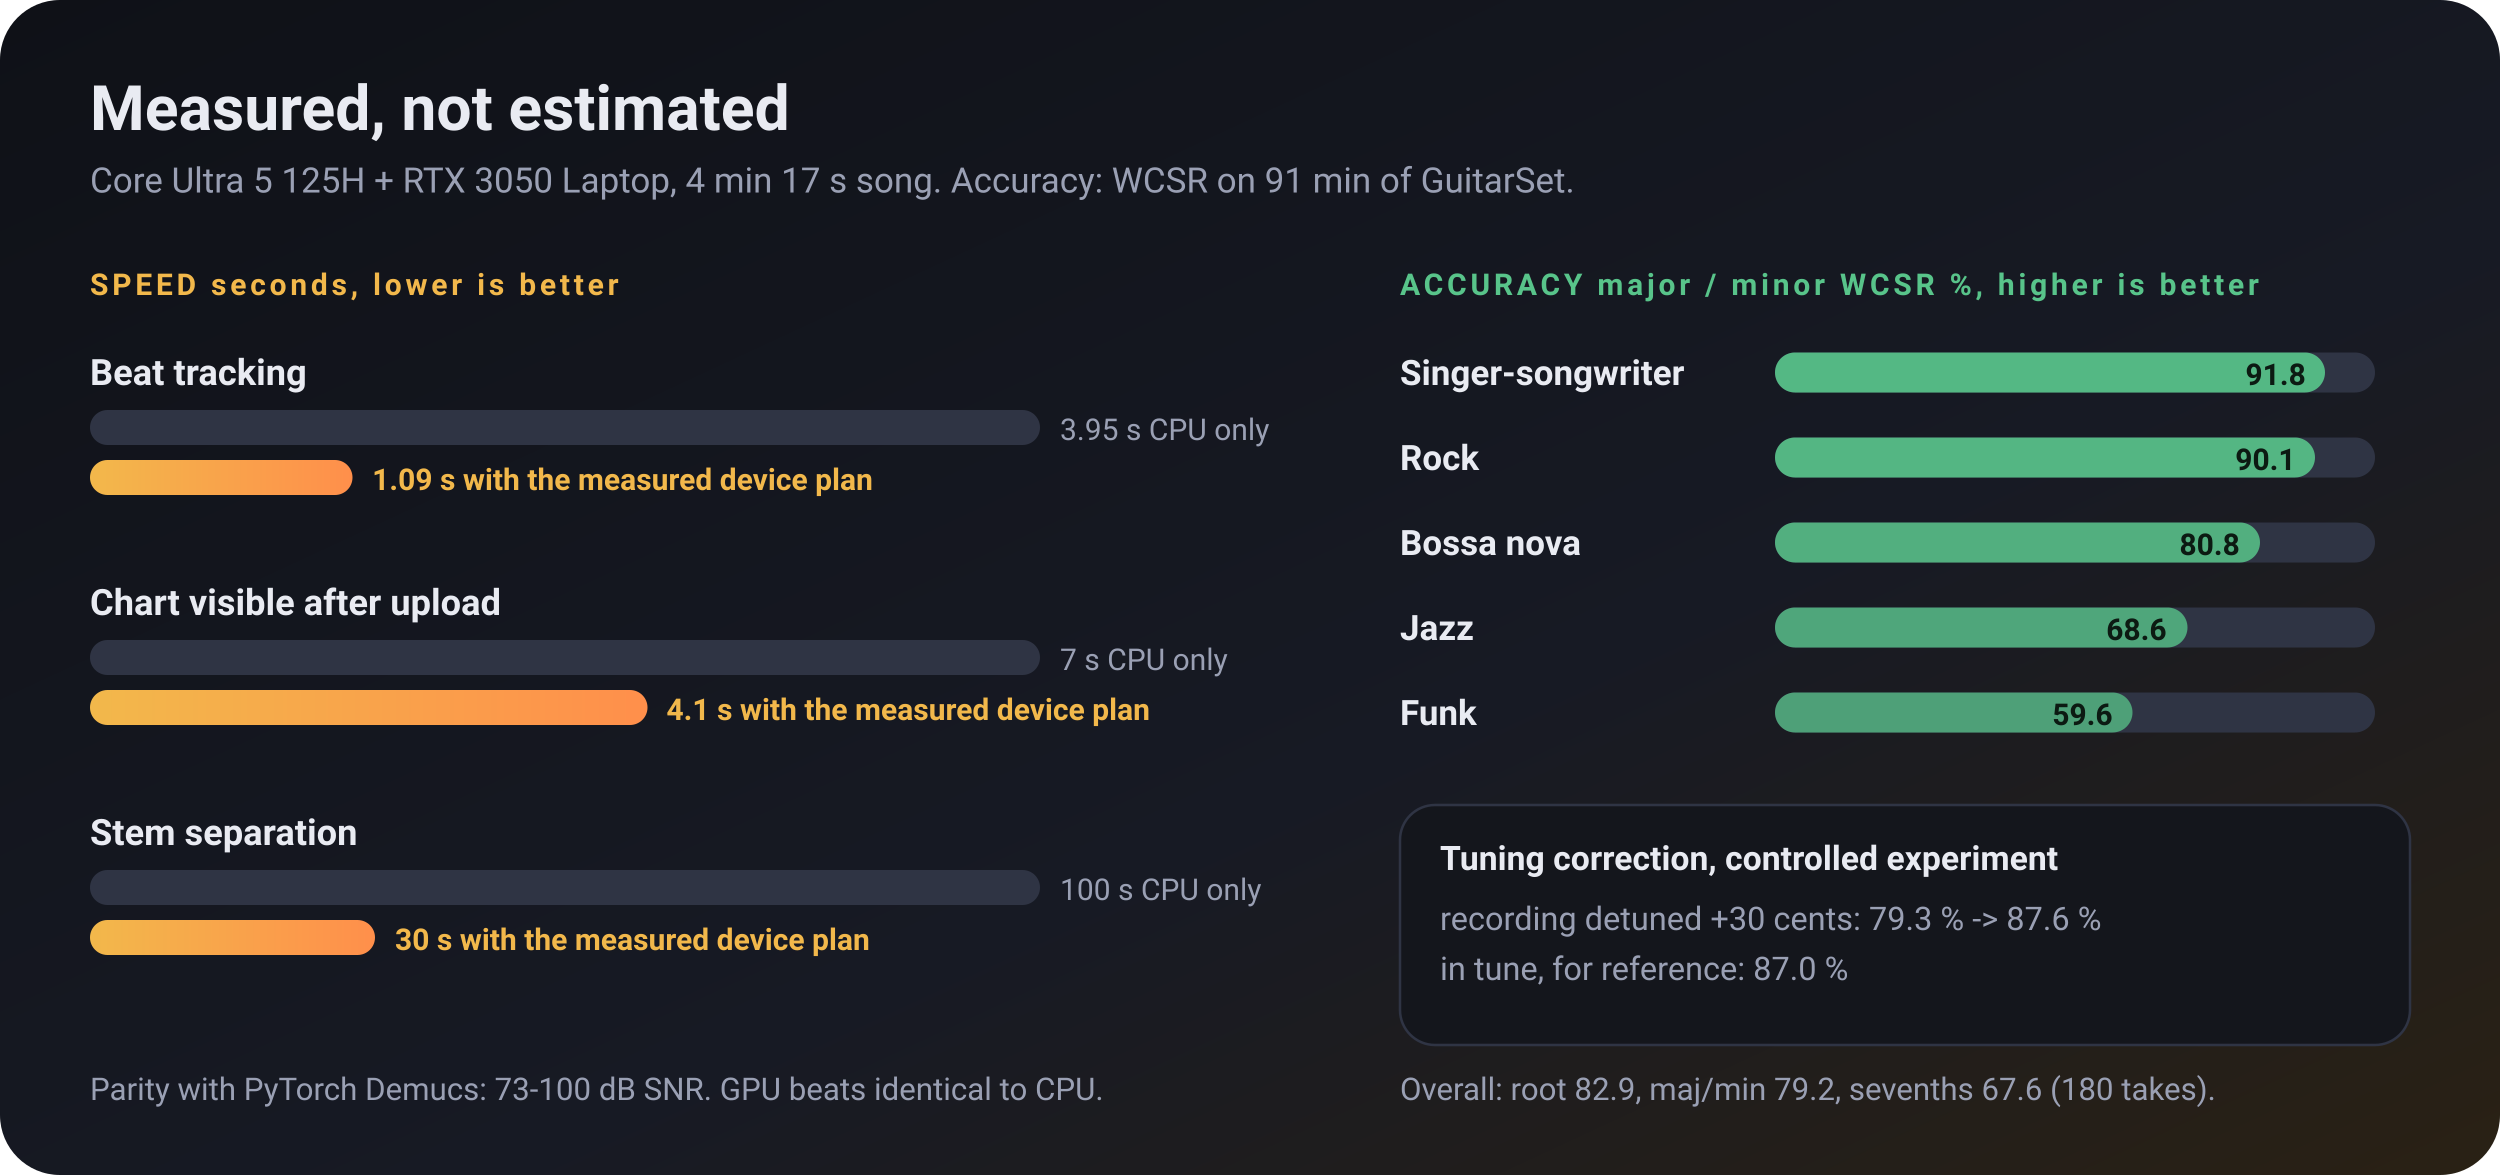
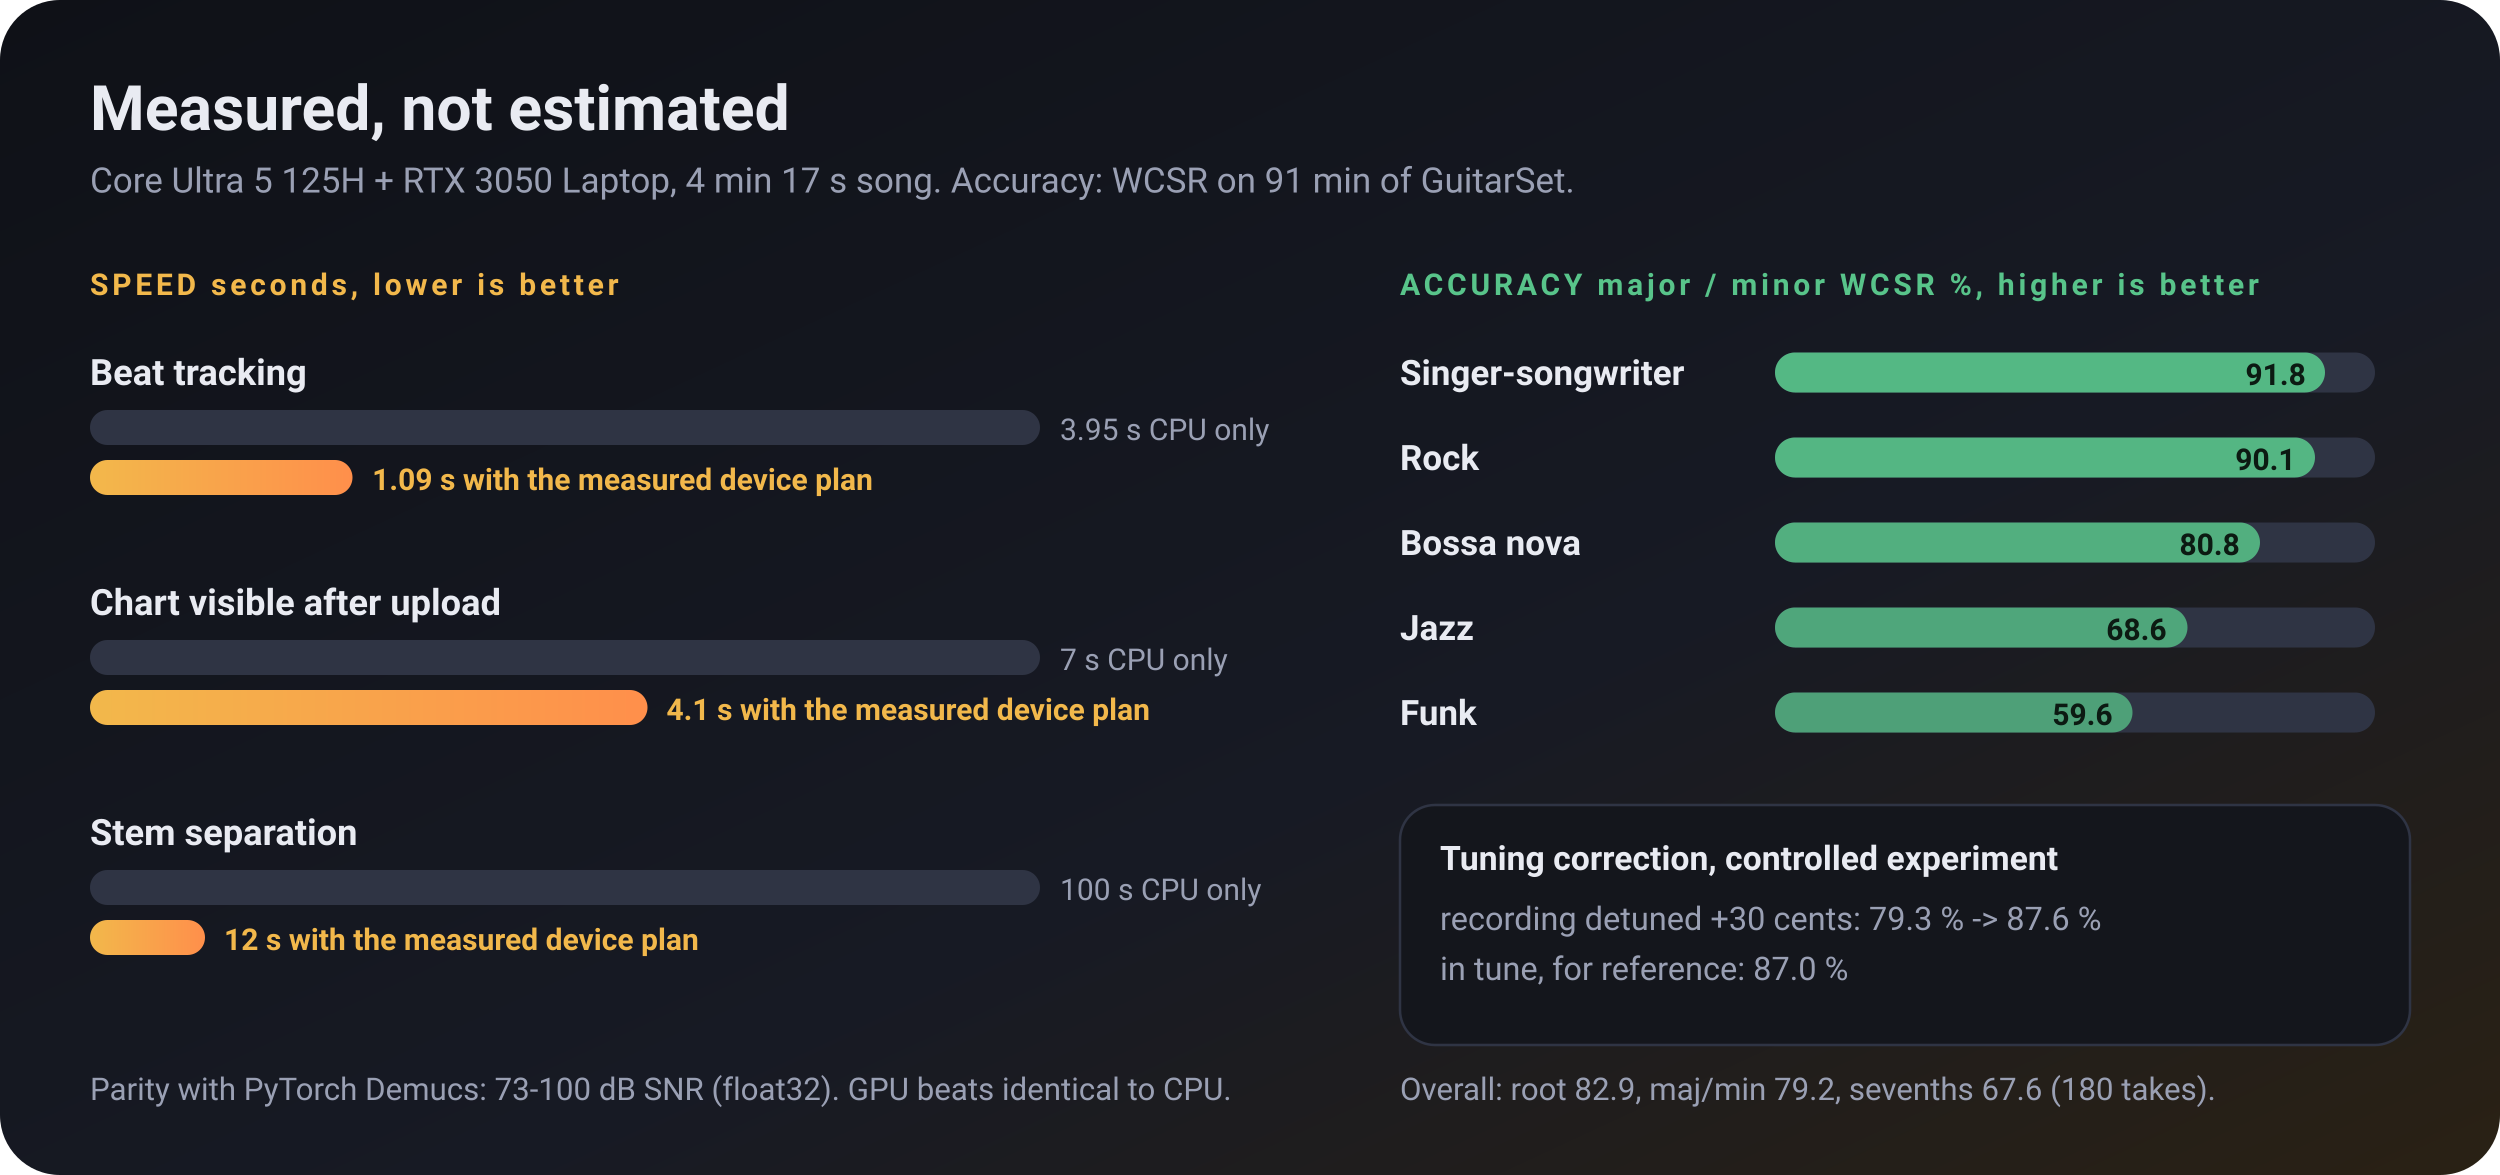
- <svg xmlns="http://www.w3.org/2000/svg" viewBox="0 0 1000 470" width="1000" height="470" role="img" aria-label="Measured performance on a Core Ultra 5 125H laptop with an RTX 3050: chart visible 4.1 s after upload, stems in 30 s instead of 100 s, and chord accuracy of about 90 percent on rock and singer-songwriter recordings">
+ <svg xmlns="http://www.w3.org/2000/svg" viewBox="0 0 1000 470" width="1000" height="470" role="img" aria-label="Measured performance on a Core Ultra 5 125H laptop with an RTX 3050: chart visible 4.1 s after upload, stems in 12 s instead of 100 s, and chord accuracy of about 90 percent on rock and singer-songwriter recordings">
  <defs>
    <linearGradient id="bg" x1="0" y1="0" x2="1" y2="1">
      <stop offset="0" stop-color="#0f1117" />
      <stop offset="0.6" stop-color="#171a24" />
      <stop offset="1" stop-color="#2a2114" />
    </linearGradient>
    <linearGradient id="accent" x1="0" y1="0" x2="1" y2="0">
      <stop offset="0" stop-color="#f2b84b" />
      <stop offset="1" stop-color="#ff8f4b" />
    </linearGradient>
    <radialGradient id="glow" cx="0.5" cy="0.5" r="0.5">
      <stop offset="0" stop-color="#f2b84b" stop-opacity="0.22" />
      <stop offset="1" stop-color="#f2b84b" stop-opacity="0" />
    </radialGradient>
    <style>
      .t { font-family: -apple-system, 'Segoe UI', Roboto, Helvetica, Arial, sans-serif; }
      .flow { stroke-dasharray: 8 10; animation: flow 1.4s linear infinite; }
      @keyframes flow { to { stroke-dashoffset: -36; } }
      
      @media (prefers-reduced-motion: reduce) { * { animation: none !important; } }
    </style>
  </defs>
  <rect width="1000" height="470" rx="24" fill="url(#bg)" />
  <text class="t" x="36" y="52" font-size="25" font-weight="750" fill="#e9ebf2" text-anchor="start">Measured, not estimated</text>
  <text class="t" x="36" y="77" font-size="14" font-weight="400" fill="#9aa0b4" text-anchor="start">Core Ultra 5 125H + RTX 3050 Laptop, 4 min 17 s song. Accuracy: WCSR on 91 min of GuitarSet.</text>
  <text class="t" x="36" y="118" font-size="12" font-weight="700" fill="#f2b84b" text-anchor="start" letter-spacing="1.5">SPEED   seconds, lower is better</text>
  <text class="t" x="36" y="154" font-size="14.5" font-weight="650" fill="#e9ebf2" text-anchor="start">Beat tracking</text>
  <rect x="36" y="164" width="380" height="14" rx="7" fill="#2f3444" />
  <text class="t" x="424.0" y="176" font-size="12" font-weight="400" fill="#9aa0b4" text-anchor="start">3.95 s  CPU only</text>
  <rect x="36" y="184" width="105" height="14" rx="7" fill="url(#accent)" />
  <text class="t" x="148.861" y="196" font-size="12" font-weight="650" fill="#f2b84b" text-anchor="start">1.09 s  with the measured device plan</text>
  <text class="t" x="36" y="246" font-size="14.5" font-weight="650" fill="#e9ebf2" text-anchor="start">Chart visible after upload</text>
  <rect x="36" y="256" width="380" height="14" rx="7" fill="#2f3444" />
  <text class="t" x="424.0" y="268" font-size="12" font-weight="400" fill="#9aa0b4" text-anchor="start">7 s  CPU only</text>
  <rect x="36" y="276" width="223" height="14" rx="7" fill="url(#accent)" />
  <text class="t" x="266.571" y="288" font-size="12" font-weight="650" fill="#f2b84b" text-anchor="start">4.1 s  with the measured device plan</text>
  <text class="t" x="36" y="338" font-size="14.5" font-weight="650" fill="#e9ebf2" text-anchor="start">Stem separation</text>
  <rect x="36" y="348" width="380" height="14" rx="7" fill="#2f3444" />
  <text class="t" x="424.0" y="360" font-size="12" font-weight="400" fill="#9aa0b4" text-anchor="start">100 s  CPU only</text>
-   <rect x="36" y="368" width="114" height="14" rx="7" fill="url(#accent)" />
-   <text class="t" x="158.0" y="380" font-size="12" font-weight="650" fill="#f2b84b" text-anchor="start">30 s  with the measured device plan</text>
-   <text class="t" x="36" y="440" font-size="12.5" font-weight="400" fill="#9aa0b4" text-anchor="start">Parity with PyTorch Demucs: 73-100 dB SNR. GPU beats identical to CPU.</text>
+   <rect x="36" y="368" width="46" height="14" rx="7" fill="url(#accent)" />
+   <text class="t" x="89.6" y="380" font-size="12" font-weight="650" fill="#f2b84b" text-anchor="start">12 s  with the measured device plan</text>
+   <text class="t" x="36" y="440" font-size="12.5" font-weight="400" fill="#9aa0b4" text-anchor="start">Parity with PyTorch Demucs: 73-100 dB SNR (float32). GPU beats identical to CPU.</text>
  <text class="t" x="560" y="118" font-size="12" font-weight="700" fill="#58c48a" text-anchor="start" letter-spacing="1.5">ACCURACY   major / minor WCSR %, higher is better</text>
  <text class="t" x="560" y="154" font-size="14" font-weight="600" fill="#e9ebf2" text-anchor="start">Singer-songwriter</text>
  <rect x="710" y="141" width="240" height="16" rx="8" fill="#2f3444" />
  <rect x="710" y="141" width="220" height="16" rx="8" fill="#58c48a" fill-opacity="0.91" />
  <text class="t" x="922.32" y="154" font-size="12" font-weight="750" fill="#0c1a12" text-anchor="end">91.8</text>
  <text class="t" x="560" y="188" font-size="14" font-weight="600" fill="#e9ebf2" text-anchor="start">Rock</text>
  <rect x="710" y="175" width="240" height="16" rx="8" fill="#2f3444" />
  <rect x="710" y="175" width="216" height="16" rx="8" fill="#58c48a" fill-opacity="0.90" />
  <text class="t" x="918.24" y="188" font-size="12" font-weight="750" fill="#0c1a12" text-anchor="end">90.1</text>
  <text class="t" x="560" y="222" font-size="14" font-weight="600" fill="#e9ebf2" text-anchor="start">Bossa nova</text>
  <rect x="710" y="209" width="240" height="16" rx="8" fill="#2f3444" />
  <rect x="710" y="209" width="194" height="16" rx="8" fill="#58c48a" fill-opacity="0.85" />
  <text class="t" x="895.92" y="222" font-size="12" font-weight="750" fill="#0c1a12" text-anchor="end">80.8</text>
  <text class="t" x="560" y="256" font-size="14" font-weight="600" fill="#e9ebf2" text-anchor="start">Jazz</text>
  <rect x="710" y="243" width="240" height="16" rx="8" fill="#2f3444" />
  <rect x="710" y="243" width="165" height="16" rx="8" fill="#58c48a" fill-opacity="0.79" />
  <text class="t" x="866.64" y="256" font-size="12" font-weight="750" fill="#0c1a12" text-anchor="end">68.6</text>
  <text class="t" x="560" y="290" font-size="14" font-weight="600" fill="#e9ebf2" text-anchor="start">Funk</text>
  <rect x="710" y="277" width="240" height="16" rx="8" fill="#2f3444" />
  <rect x="710" y="277" width="143" height="16" rx="8" fill="#58c48a" fill-opacity="0.75" />
  <text class="t" x="845.04" y="290" font-size="12" font-weight="750" fill="#0c1a12" text-anchor="end">59.6</text>
  <rect x="560" y="322" width="404" height="96" rx="14" fill="#14161c" stroke="#2f3444" />
  <text class="t" x="576" y="348" font-size="13.5" font-weight="650" fill="#e9ebf2" text-anchor="start">Tuning correction, controlled experiment</text>
  <text class="t" x="576" y="372" font-size="13" font-weight="400" fill="#9aa0b4" text-anchor="start">recording detuned +30 cents:   79.3 %  -&gt;  87.6 %</text>
  <text class="t" x="576" y="392" font-size="13" font-weight="400" fill="#9aa0b4" text-anchor="start">in tune, for reference:            87.0 %</text>
  <text class="t" x="576" y="410" font-size="12" font-weight="400" fill="#9aa0b4" text-anchor="start" />
  <text class="t" x="560" y="440" font-size="12.5" font-weight="400" fill="#9aa0b4" text-anchor="start">Overall: root 82.9, maj/min 79.2, sevenths 67.6 (180 takes).</text>
</svg>
